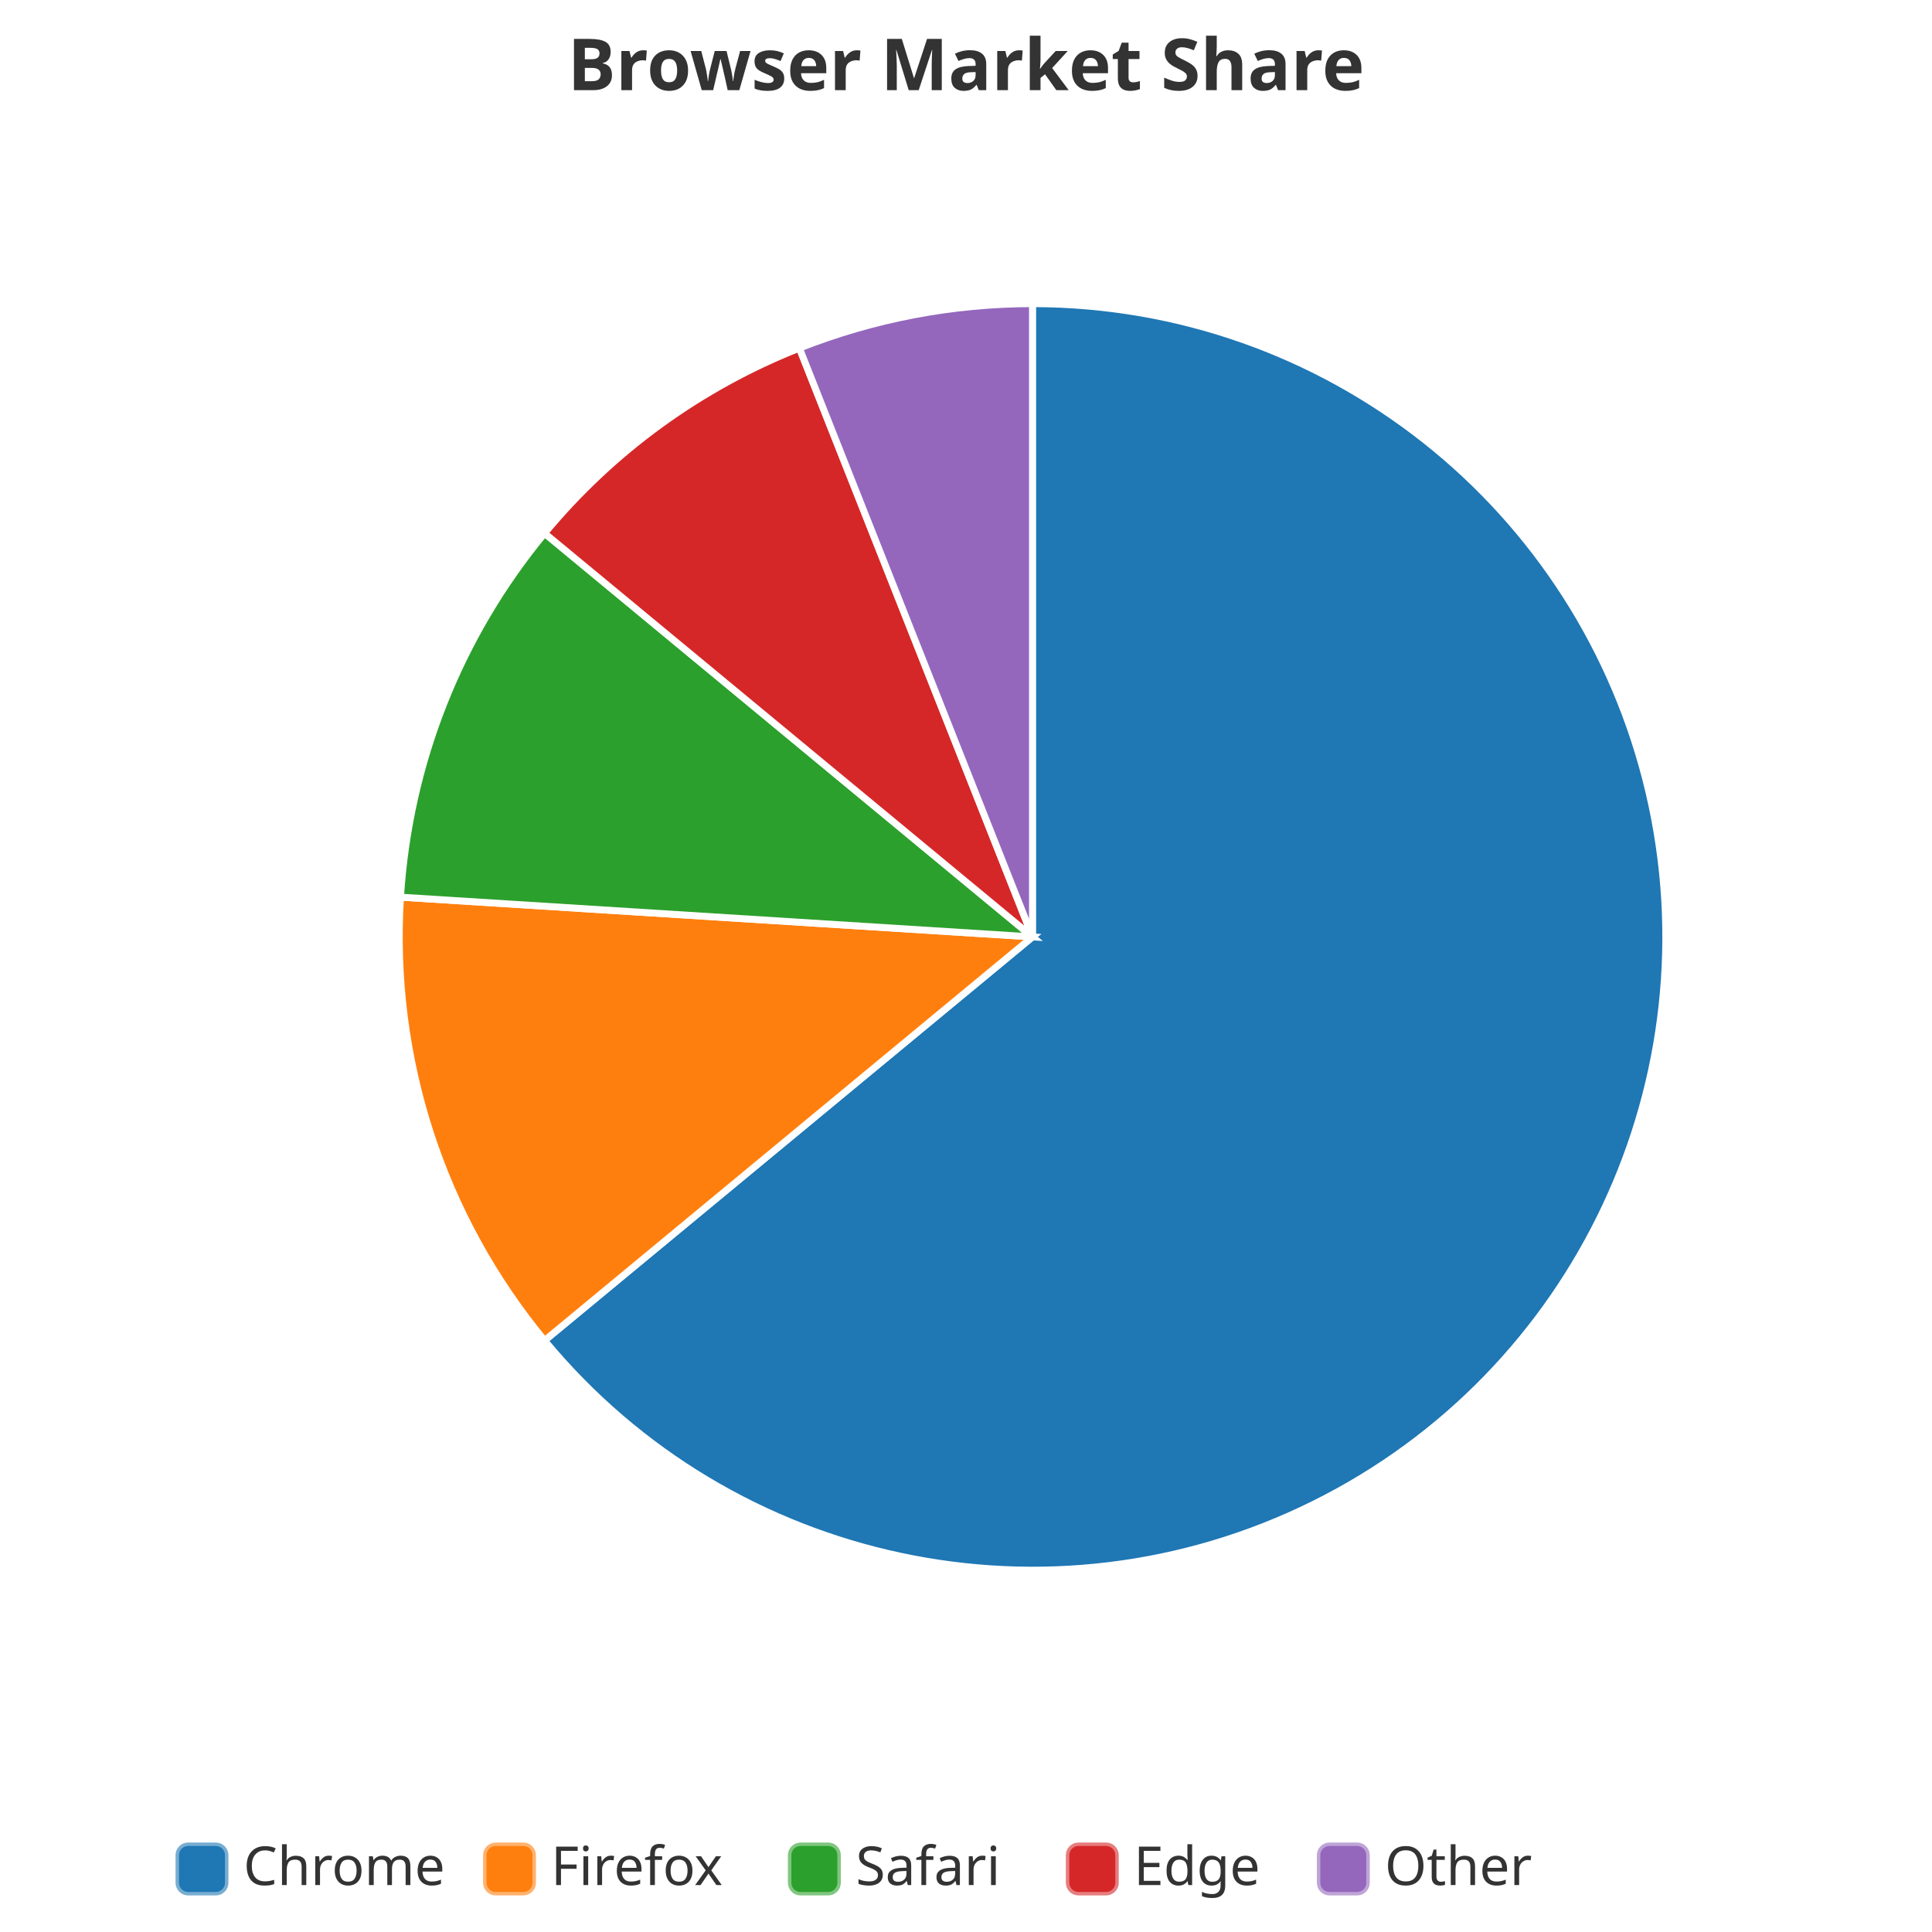
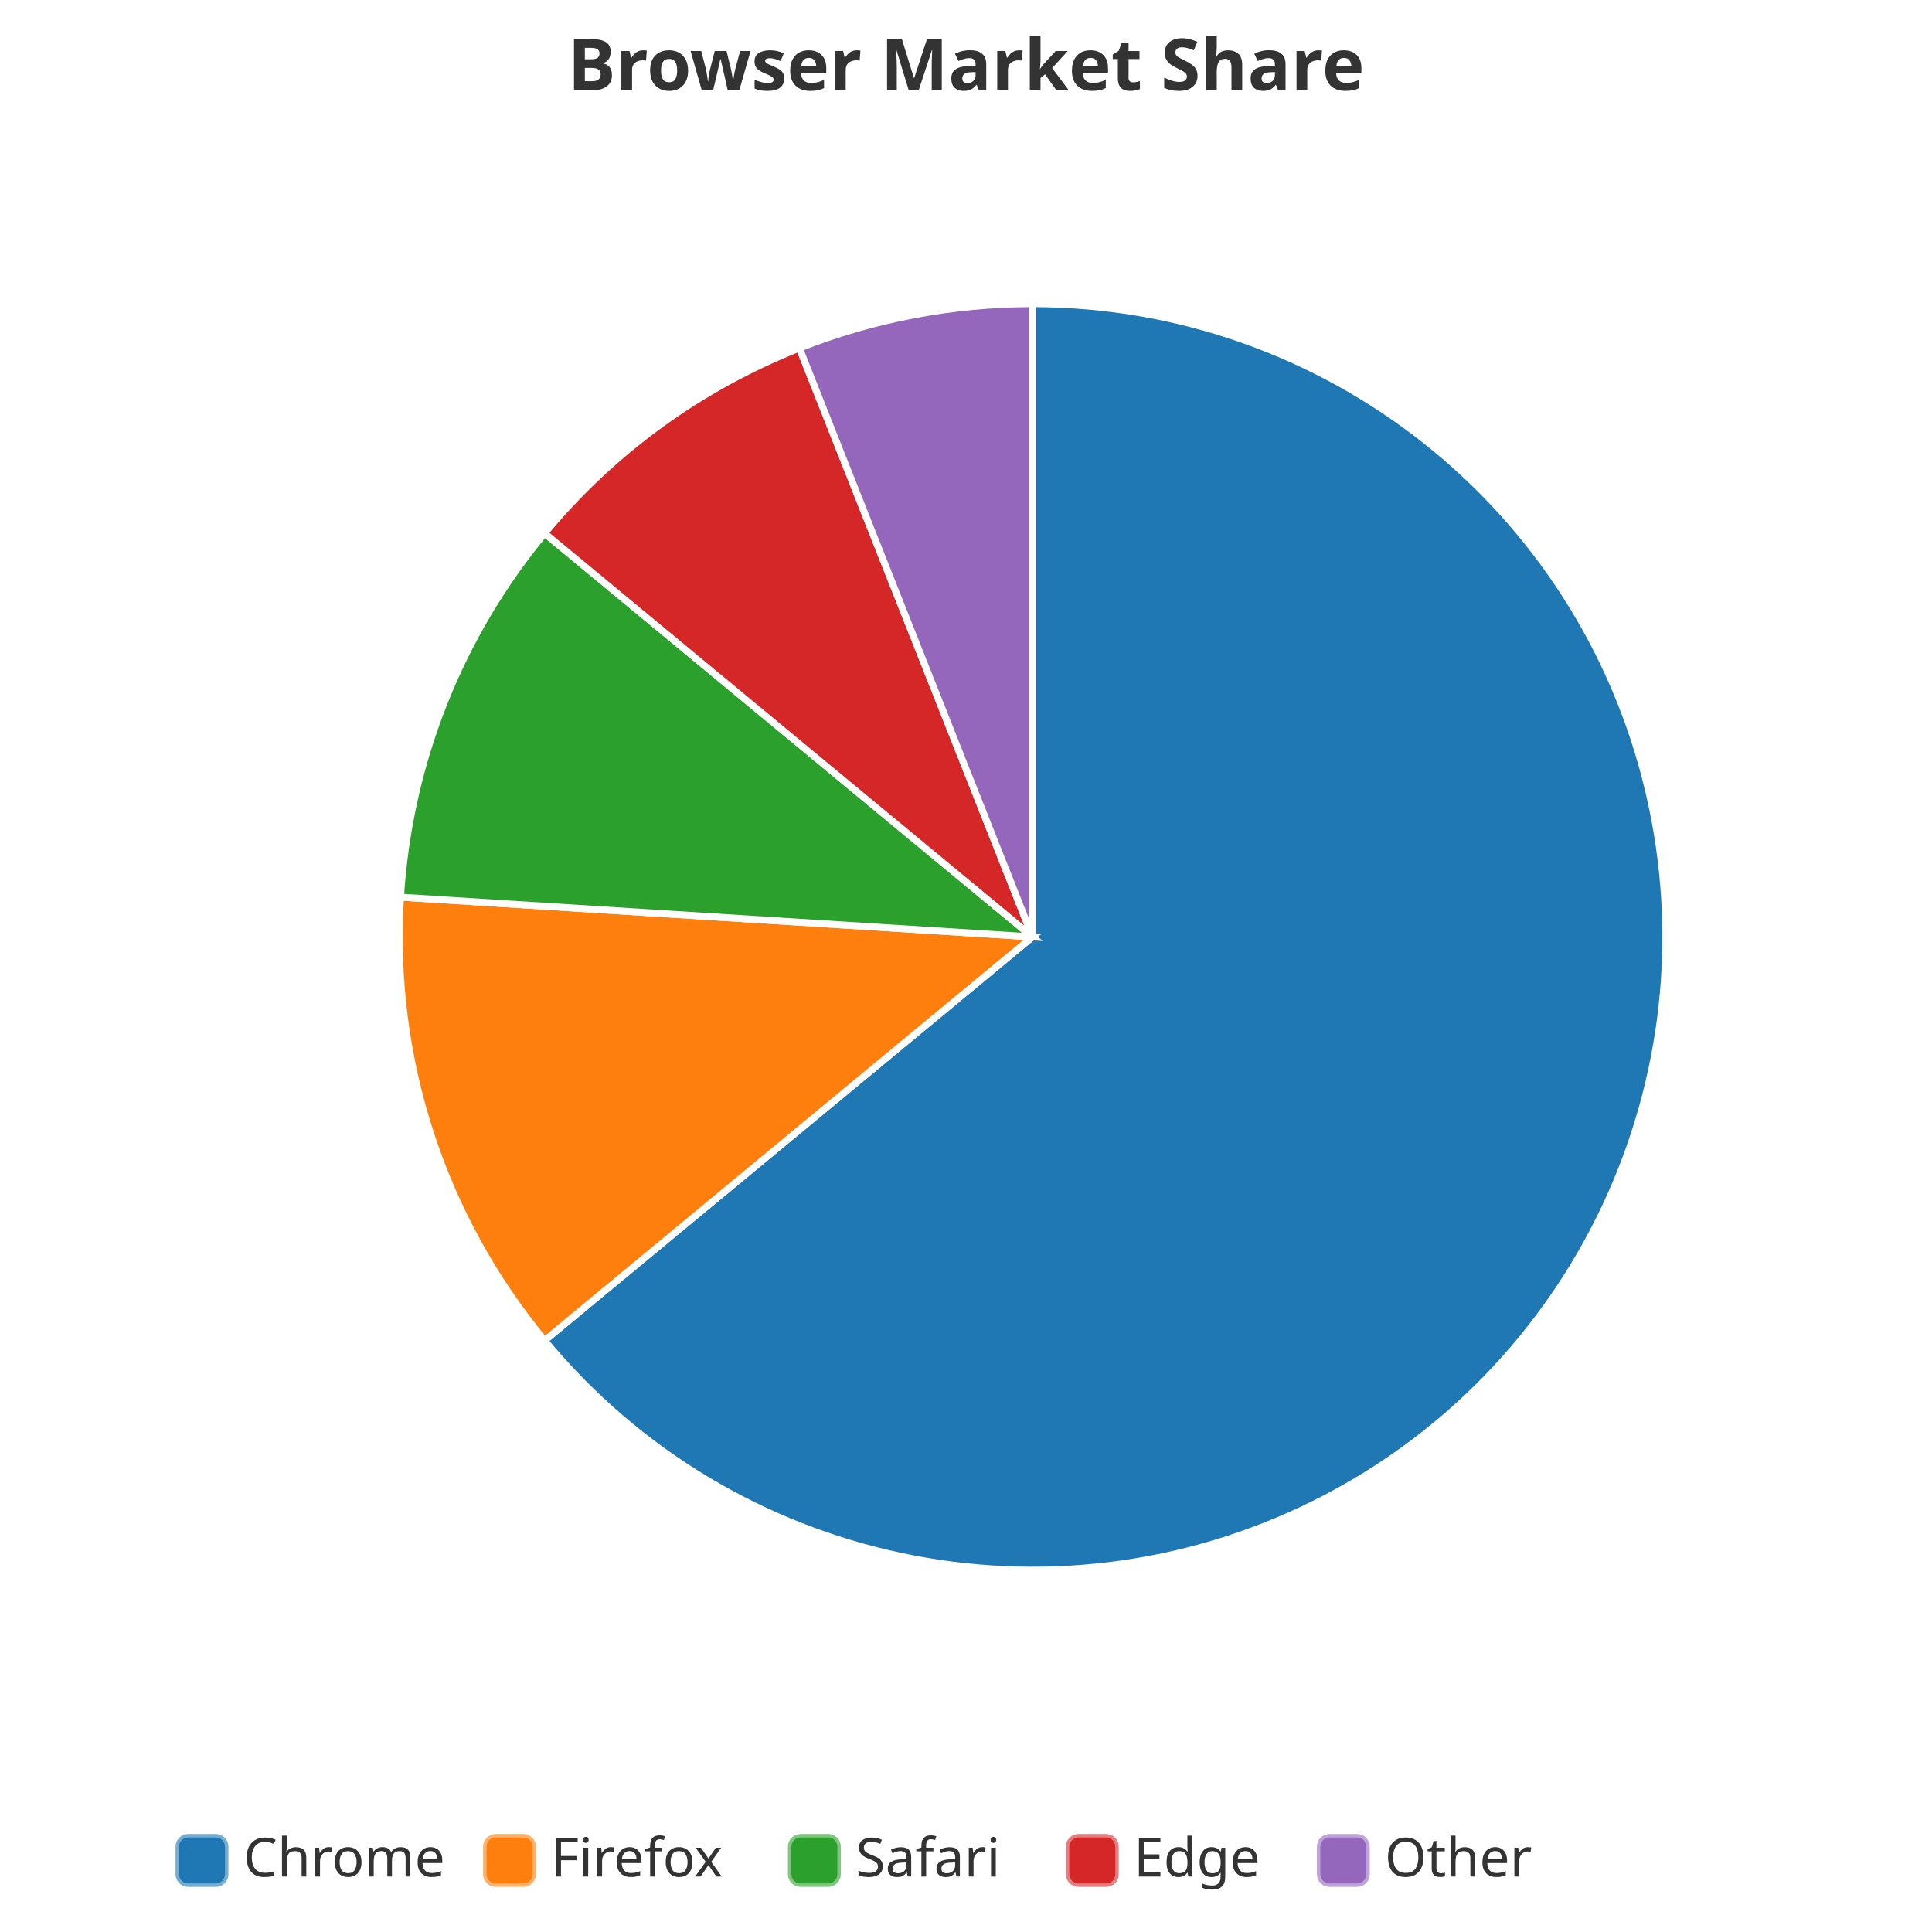
<svg xmlns="http://www.w3.org/2000/svg" width="420" height="420" viewBox="0 0 420 420" role="img">
  <rect width="420" height="420" fill="white" />
  <rect x="0" y="0" width="420" height="420" fill="rgb(255,255,255)" />
  <path d="M224.455,66.015 A137.66,137.66 0 1 1 118.386,291.423 L224.455,203.675 Z" fill="rgb(31,119,180)" stroke="rgb(255,255,255)" stroke-width="1.5" />
  <path d="M118.386,291.423 A137.66,137.66 0 0 1 87.067,195.031 L224.455,203.675 Z" fill="rgb(255,127,14)" stroke="rgb(255,255,255)" stroke-width="1.5" />
  <path d="M87.067,195.031 A137.66,137.66 0 0 1 118.386,115.927 L224.455,203.675 Z" fill="rgb(44,160,44)" stroke="rgb(255,255,255)" stroke-width="1.5" />
  <path d="M118.386,115.927 A137.66,137.66 0 0 1 173.779,75.682 L224.455,203.675 Z" fill="rgb(214,39,40)" stroke="rgb(255,255,255)" stroke-width="1.5" />
  <path d="M173.779,75.682 A137.66,137.66 0 0 1 224.455,66.015 L224.455,203.675 Z" fill="rgb(148,103,189)" stroke="rgb(255,255,255)" stroke-width="1.5" />
-   <rect x="38.91" y="401.3" width="10" height="10" fill="rgb(31,119,180)" stroke="rgba(31,119,180,0.600)" stroke-width="1.5" rx="2" />
-   <text x="52.91" y="409.8" font-family="sans-serif" font-size="11.7" fill="rgb(51,51,51)">Chrome</text>
-   <rect x="105.765" y="401.3" width="10" height="10" fill="rgb(255,127,14)" stroke="rgba(255,127,14,0.600)" stroke-width="1.5" rx="2" />
-   <text x="119.765" y="409.8" font-family="sans-serif" font-size="11.7" fill="rgb(51,51,51)">Firefox</text>
-   <rect x="172.035" y="401.3" width="10" height="10" fill="rgb(44,160,44)" stroke="rgba(44,160,44,0.600)" stroke-width="1.5" rx="2" />
-   <text x="186.035" y="409.8" font-family="sans-serif" font-size="11.7" fill="rgb(51,51,51)">Safari</text>
-   <rect x="232.455" y="401.3" width="10" height="10" fill="rgb(214,39,40)" stroke="rgba(214,39,40,0.600)" stroke-width="1.5" rx="2" />
-   <text x="246.455" y="409.8" font-family="sans-serif" font-size="11.7" fill="rgb(51,51,51)">Edge</text>
-   <rect x="287.025" y="401.3" width="10" height="10" fill="rgb(148,103,189)" stroke="rgba(148,103,189,0.600)" stroke-width="1.5" rx="2" />
-   <text x="301.025" y="409.8" font-family="sans-serif" font-size="11.7" fill="rgb(51,51,51)">Other</text>
+   <rect x="38.91" y="399.45" width="10" height="10" fill="rgb(31,119,180)" stroke="rgba(31,119,180,0.600)" stroke-width="1.5" rx="2" />
+   <text x="52.91" y="407.95" font-family="sans-serif" font-size="11.7" fill="rgb(51,51,51)">Chrome</text>
+   <rect x="105.765" y="399.45" width="10" height="10" fill="rgb(255,127,14)" stroke="rgba(255,127,14,0.600)" stroke-width="1.5" rx="2" />
+   <text x="119.765" y="407.95" font-family="sans-serif" font-size="11.7" fill="rgb(51,51,51)">Firefox</text>
+   <rect x="172.035" y="399.45" width="10" height="10" fill="rgb(44,160,44)" stroke="rgba(44,160,44,0.600)" stroke-width="1.5" rx="2" />
+   <text x="186.035" y="407.95" font-family="sans-serif" font-size="11.7" fill="rgb(51,51,51)">Safari</text>
+   <rect x="232.455" y="399.45" width="10" height="10" fill="rgb(214,39,40)" stroke="rgba(214,39,40,0.600)" stroke-width="1.5" rx="2" />
+   <text x="246.455" y="407.95" font-family="sans-serif" font-size="11.7" fill="rgb(51,51,51)">Edge</text>
+   <rect x="287.025" y="399.45" width="10" height="10" fill="rgb(148,103,189)" stroke="rgba(148,103,189,0.600)" stroke-width="1.5" rx="2" />
+   <text x="301.025" y="407.95" font-family="sans-serif" font-size="11.7" fill="rgb(51,51,51)">Other</text>
  <text x="210" y="19.6" font-family="sans-serif" font-size="15.6" fill="rgb(51,51,51)" font-weight="bold" text-anchor="middle">Browser Market Share</text>
</svg>
